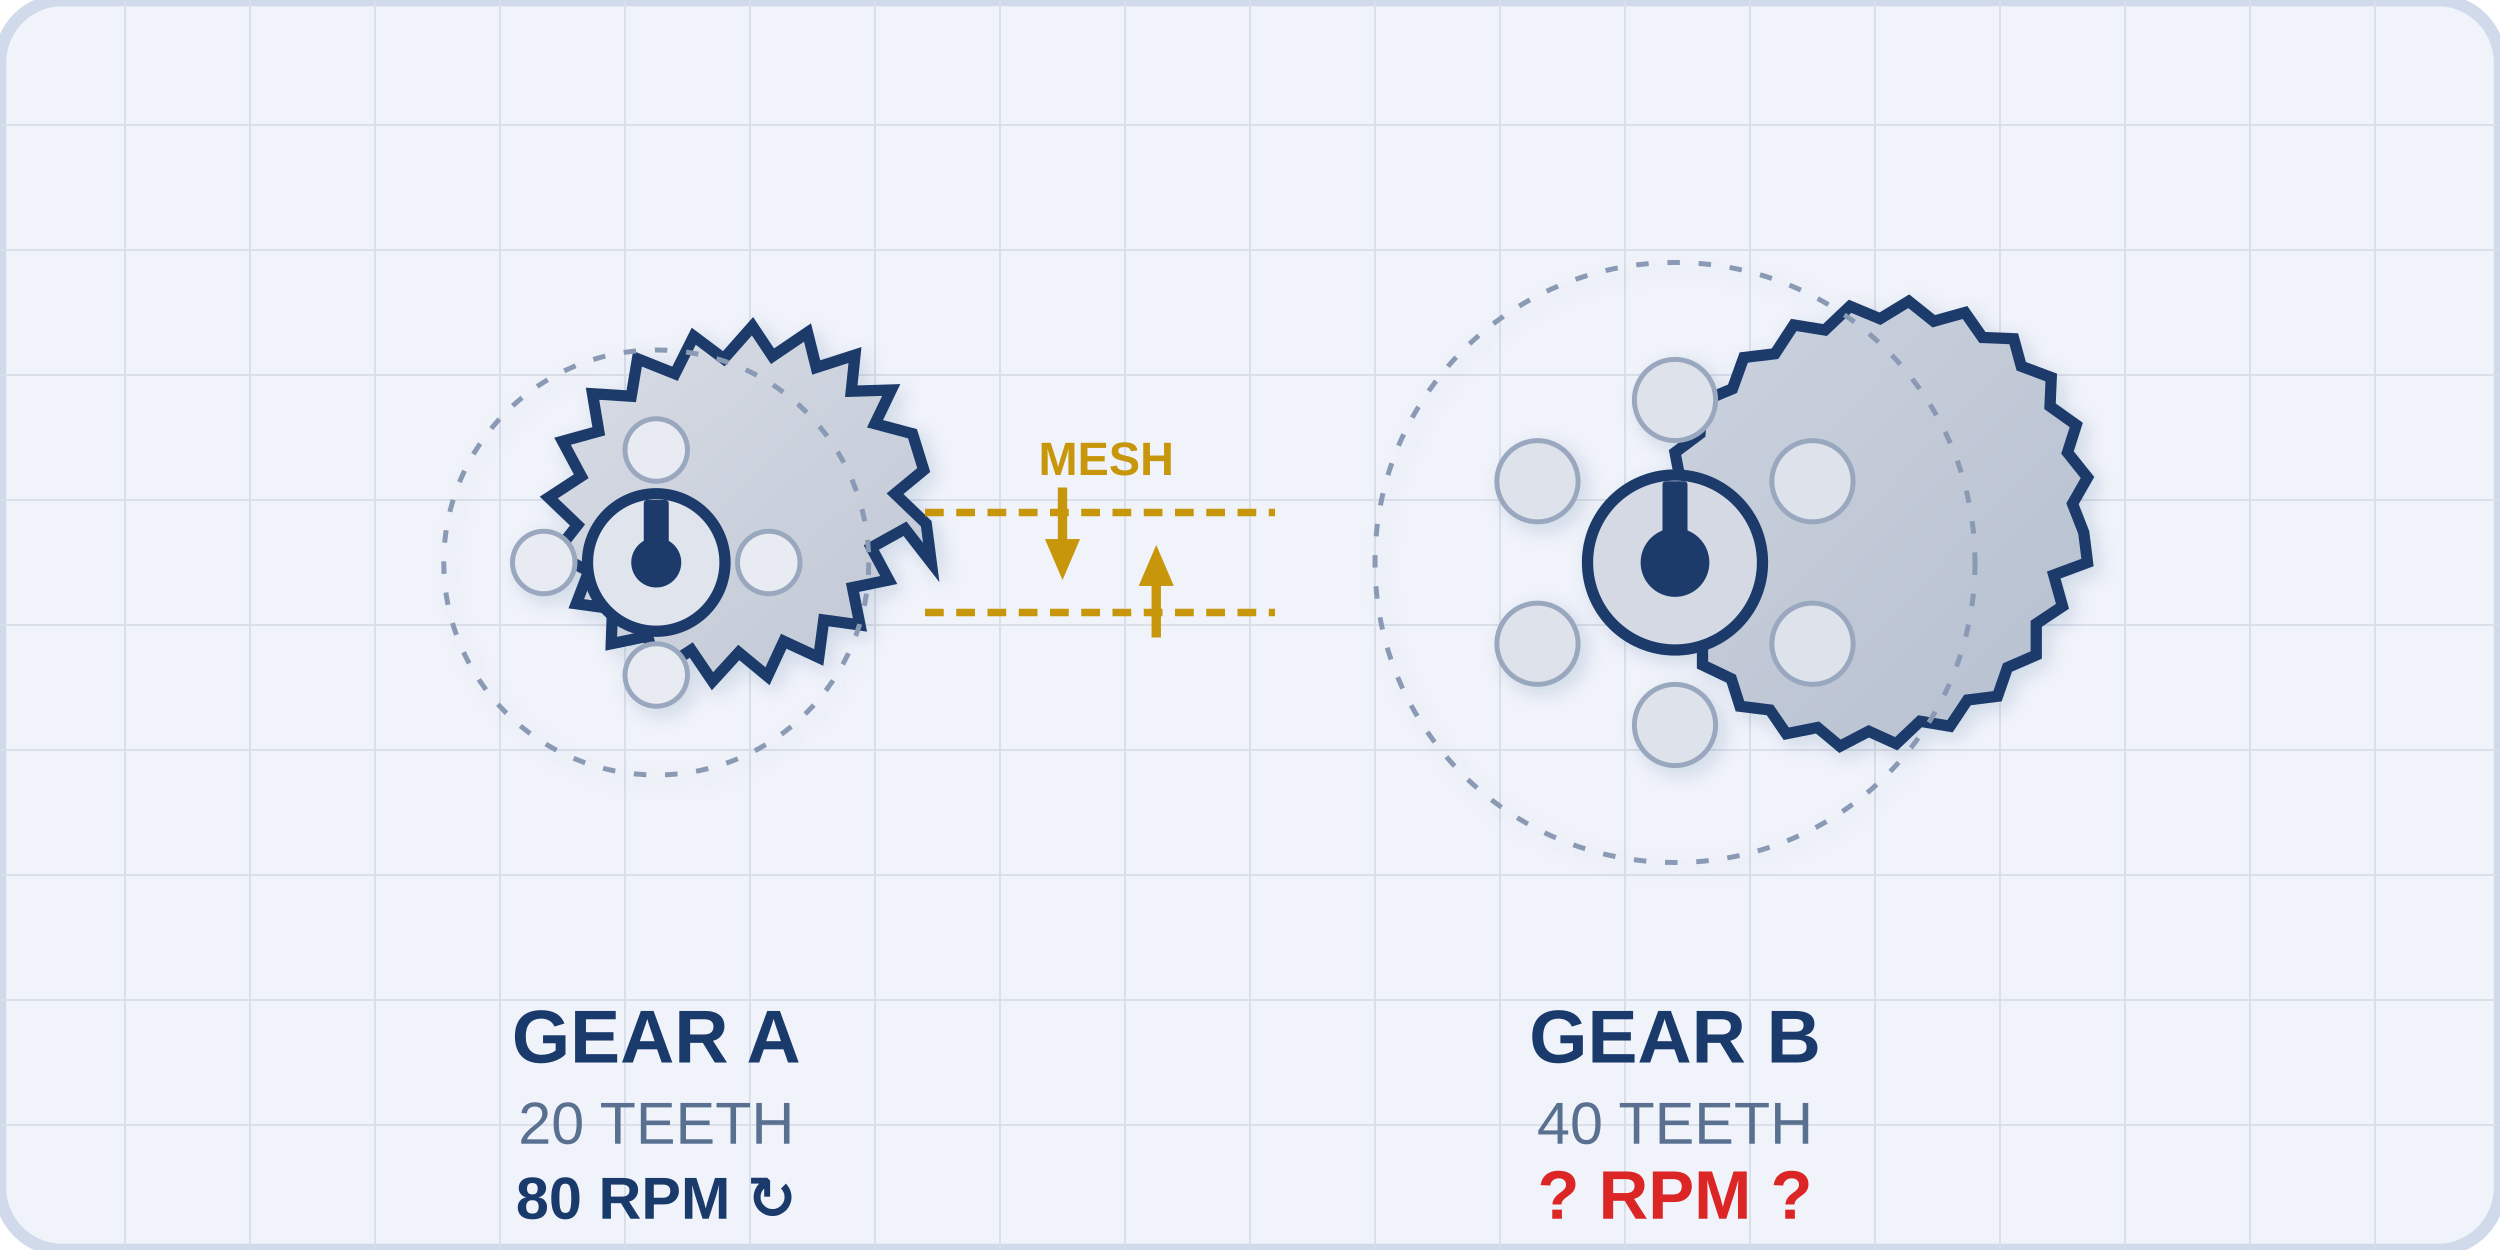
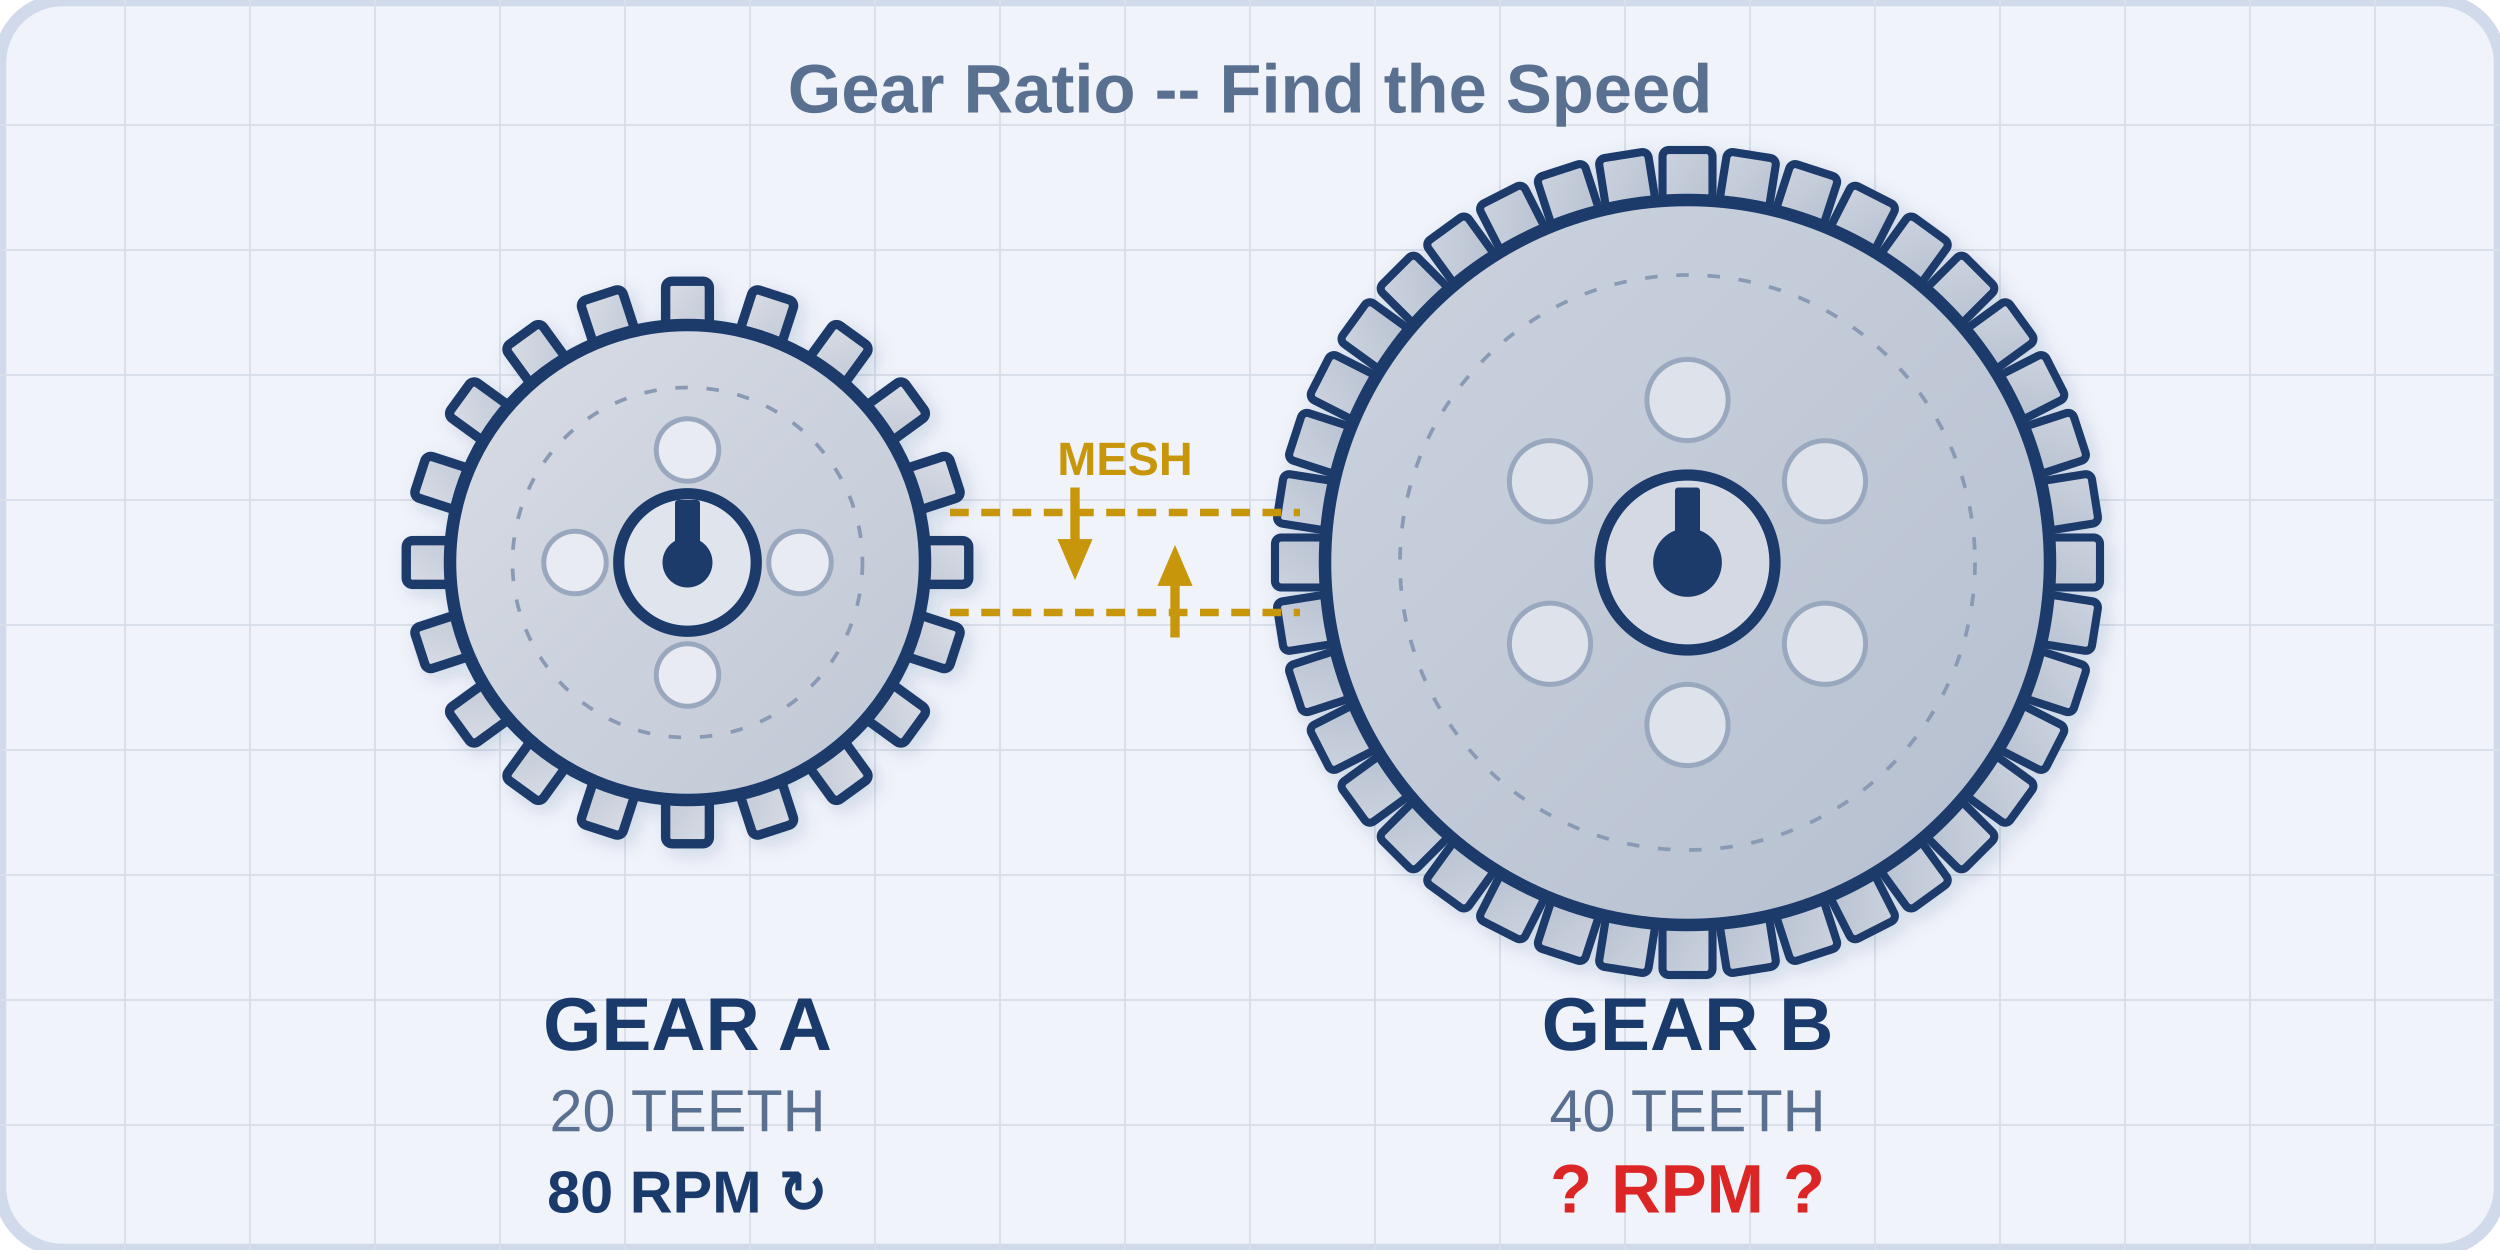
<svg xmlns="http://www.w3.org/2000/svg" width="400" height="200" viewBox="0 0 400 200">
  <defs>
    <linearGradient id="gearAFill" x1="0" y1="0" x2="1" y2="1">
      <stop offset="0%" stop-color="#d8dce5" />
      <stop offset="100%" stop-color="#c0c8d5" />
    </linearGradient>
    <linearGradient id="gearBFill" x1="0" y1="0" x2="1" y2="1">
      <stop offset="0%" stop-color="#cdd3df" />
      <stop offset="100%" stop-color="#b5bfcf" />
    </linearGradient>
    <filter id="gShadow" x="-5%" y="-5%" width="115%" height="115%">
      <feDropShadow dx="1" dy="1" stdDeviation="1.5" flood-color="#1a3a6b" flood-opacity="0.15" />
    </filter>
    <marker id="meshArr" viewBox="0 0 8 8" refX="4" refY="4" markerWidth="5" markerHeight="5" orient="auto">
      <path d="M0,1 L7,4 L0,7 Z" fill="#c8960a" />
    </marker>
  </defs>
  <style>
    @keyframes rotateCW { to { transform: rotate(360deg); } }
-     .gear-a { animation: rotateCW 4s linear infinite; transform-origin: 105px 90px; }
+     .gear-a { animation: rotateCW 4s linear infinite; transform-origin: 110px 90px; }
    text { font-family: Arial, sans-serif; }
  </style>
  <rect width="400" height="200" rx="10" fill="#f0f4fa" stroke="#d0daea" stroke-width="2" />
  <g stroke="#d8dfe8" stroke-width="0.3">
    <line x1="0" y1="20" x2="400" y2="20" />
    <line x1="0" y1="40" x2="400" y2="40" />
    <line x1="0" y1="60" x2="400" y2="60" />
    <line x1="0" y1="80" x2="400" y2="80" />
    <line x1="0" y1="100" x2="400" y2="100" />
    <line x1="0" y1="120" x2="400" y2="120" />
    <line x1="0" y1="140" x2="400" y2="140" />
    <line x1="0" y1="160" x2="400" y2="160" />
    <line x1="0" y1="180" x2="400" y2="180" />
    <line x1="20" y1="0" x2="20" y2="200" />
    <line x1="40" y1="0" x2="40" y2="200" />
    <line x1="60" y1="0" x2="60" y2="200" />
    <line x1="80" y1="0" x2="80" y2="200" />
    <line x1="100" y1="0" x2="100" y2="200" />
    <line x1="120" y1="0" x2="120" y2="200" />
    <line x1="140" y1="0" x2="140" y2="200" />
    <line x1="160" y1="0" x2="160" y2="200" />
    <line x1="180" y1="0" x2="180" y2="200" />
    <line x1="200" y1="0" x2="200" y2="200" />
    <line x1="220" y1="0" x2="220" y2="200" />
    <line x1="240" y1="0" x2="240" y2="200" />
    <line x1="260" y1="0" x2="260" y2="200" />
    <line x1="280" y1="0" x2="280" y2="200" />
    <line x1="300" y1="0" x2="300" y2="200" />
    <line x1="320" y1="0" x2="320" y2="200" />
    <line x1="340" y1="0" x2="340" y2="200" />
    <line x1="360" y1="0" x2="360" y2="200" />
    <line x1="380" y1="0" x2="380" y2="200" />
  </g>
+   <text x="200" y="18" text-anchor="middle" font-size="11" fill="#5a7090" font-weight="600">Gear Ratio -- Find the Speed</text>
  <g class="gear-a" filter="url(#gShadow)">
-     <path d="       M149,90 L148.2,83.8 L143.2,79 L147.8,75.2 L146,69.4 L140,67.8 L142.6,62.4       L136.2,62.6 L136.8,56.8 L130.6,58.8 L129.2,53.2 L123.6,57 L120.4,52.2       L115.8,57.4 L111,53.8 L108,59.8 L102,57.4 L101,63.4 L94.8,63 L95.8,69       L90,70.6 L93,76.2 L87.8,79.6 L92.4,84 L88.8,88.6 L94.2,91.4 L92.2,96.6       L98,97.4 L97.8,103 L103.6,101.8 L105.4,107.4 L110.6,104 L114,109 L118.2,104.4       L122.8,108.2 L125.4,102.6 L131,105.2 L131.8,99.2 L137.6,100 L136.4,94       L142.2,92.8 L139.4,87.6 L144.8,84.6 Z     " fill="url(#gearAFill)" stroke="#1a3a6b" stroke-width="1.8" />
-     <circle cx="105" cy="90" r="34" fill="none" stroke="#8a9ab5" stroke-width="0.8" stroke-dasharray="2,3" />
-     <circle cx="105" cy="72" r="5" fill="#e8ecf2" stroke="#9aa8bf" stroke-width="0.8" />
-     <circle cx="123" cy="90" r="5" fill="#e8ecf2" stroke="#9aa8bf" stroke-width="0.8" />
-     <circle cx="105" cy="108" r="5" fill="#e8ecf2" stroke="#9aa8bf" stroke-width="0.8" />
-     <circle cx="87" cy="90" r="5" fill="#e8ecf2" stroke="#9aa8bf" stroke-width="0.8" />
-     <circle cx="105" cy="90" r="11" fill="#e0e4ec" stroke="#1a3a6b" stroke-width="1.8" />
-     <rect x="103" y="80" width="4" height="10" fill="#1a3a6b" rx="0.5" />
-     <circle cx="105" cy="90" r="4" fill="#1a3a6b" />
+     <rect x="106.5" y="45" width="7" height="10" rx="1" fill="url(#gearAFill)" stroke="#1a3a6b" stroke-width="1.5" transform="rotate(0,110,90)" />
+     <rect x="106.5" y="45" width="7" height="10" rx="1" fill="url(#gearAFill)" stroke="#1a3a6b" stroke-width="1.5" transform="rotate(18,110,90)" />
+     <rect x="106.5" y="45" width="7" height="10" rx="1" fill="url(#gearAFill)" stroke="#1a3a6b" stroke-width="1.5" transform="rotate(36,110,90)" />
+     <rect x="106.5" y="45" width="7" height="10" rx="1" fill="url(#gearAFill)" stroke="#1a3a6b" stroke-width="1.5" transform="rotate(54,110,90)" />
+     <rect x="106.5" y="45" width="7" height="10" rx="1" fill="url(#gearAFill)" stroke="#1a3a6b" stroke-width="1.5" transform="rotate(72,110,90)" />
+     <rect x="106.5" y="45" width="7" height="10" rx="1" fill="url(#gearAFill)" stroke="#1a3a6b" stroke-width="1.5" transform="rotate(90,110,90)" />
+     <rect x="106.5" y="45" width="7" height="10" rx="1" fill="url(#gearAFill)" stroke="#1a3a6b" stroke-width="1.5" transform="rotate(108,110,90)" />
+     <rect x="106.5" y="45" width="7" height="10" rx="1" fill="url(#gearAFill)" stroke="#1a3a6b" stroke-width="1.5" transform="rotate(126,110,90)" />
+     <rect x="106.5" y="45" width="7" height="10" rx="1" fill="url(#gearAFill)" stroke="#1a3a6b" stroke-width="1.5" transform="rotate(144,110,90)" />
+     <rect x="106.5" y="45" width="7" height="10" rx="1" fill="url(#gearAFill)" stroke="#1a3a6b" stroke-width="1.5" transform="rotate(162,110,90)" />
+     <rect x="106.5" y="45" width="7" height="10" rx="1" fill="url(#gearAFill)" stroke="#1a3a6b" stroke-width="1.5" transform="rotate(180,110,90)" />
+     <rect x="106.5" y="45" width="7" height="10" rx="1" fill="url(#gearAFill)" stroke="#1a3a6b" stroke-width="1.5" transform="rotate(198,110,90)" />
+     <rect x="106.5" y="45" width="7" height="10" rx="1" fill="url(#gearAFill)" stroke="#1a3a6b" stroke-width="1.5" transform="rotate(216,110,90)" />
+     <rect x="106.5" y="45" width="7" height="10" rx="1" fill="url(#gearAFill)" stroke="#1a3a6b" stroke-width="1.5" transform="rotate(234,110,90)" />
+     <rect x="106.5" y="45" width="7" height="10" rx="1" fill="url(#gearAFill)" stroke="#1a3a6b" stroke-width="1.5" transform="rotate(252,110,90)" />
+     <rect x="106.5" y="45" width="7" height="10" rx="1" fill="url(#gearAFill)" stroke="#1a3a6b" stroke-width="1.5" transform="rotate(270,110,90)" />
+     <rect x="106.5" y="45" width="7" height="10" rx="1" fill="url(#gearAFill)" stroke="#1a3a6b" stroke-width="1.5" transform="rotate(288,110,90)" />
+     <rect x="106.5" y="45" width="7" height="10" rx="1" fill="url(#gearAFill)" stroke="#1a3a6b" stroke-width="1.5" transform="rotate(306,110,90)" />
+     <rect x="106.5" y="45" width="7" height="10" rx="1" fill="url(#gearAFill)" stroke="#1a3a6b" stroke-width="1.5" transform="rotate(324,110,90)" />
+     <rect x="106.5" y="45" width="7" height="10" rx="1" fill="url(#gearAFill)" stroke="#1a3a6b" stroke-width="1.5" transform="rotate(342,110,90)" />
+     <circle cx="110" cy="90" r="38" fill="url(#gearAFill)" stroke="#1a3a6b" stroke-width="2" />
+     <circle cx="110" cy="90" r="28" fill="none" stroke="#8a9ab5" stroke-width="0.6" stroke-dasharray="2,3" />
+     <circle cx="110" cy="72" r="5" fill="#e8ecf2" stroke="#9aa8bf" stroke-width="0.8" />
+     <circle cx="128" cy="90" r="5" fill="#e8ecf2" stroke="#9aa8bf" stroke-width="0.8" />
+     <circle cx="110" cy="108" r="5" fill="#e8ecf2" stroke="#9aa8bf" stroke-width="0.8" />
+     <circle cx="92" cy="90" r="5" fill="#e8ecf2" stroke="#9aa8bf" stroke-width="0.8" />
+     <circle cx="110" cy="90" r="11" fill="#e0e4ec" stroke="#1a3a6b" stroke-width="1.8" />
+     <rect x="108" y="80" width="4" height="10" fill="#1a3a6b" rx="0.5" />
+     <circle cx="110" cy="90" r="4" fill="#1a3a6b" />
  </g>
  <g filter="url(#gShadow)">
-     <path d="       M334,90 L333.4,85.2 L331.6,80.6 L334,76.4 L330.8,72.4 L332.2,68 L328,65       L328.2,60.4 L323.4,58.6 L322.2,54.2 L317.2,54 L314.4,50 L309.4,51.4       L305.4,48.2 L300.8,51 L296,49 L292,52.8 L287,52 L284,56.6 L279,57.2       L277.2,62.2 L272.4,64.2 L272,69.4 L268,72.4 L269,77.6 L266,81.4 L268.4,86.2       L266.6,90.6 L269.8,94.6 L268.4,99 L272.4,101.8 L272.4,106.4 L277,108.6       L278.4,113 L283.2,113.6 L285.8,117.4 L290.8,116.4 L294.4,119.4 L299,117       L303.4,119 L307.2,115.4 L312,116.2 L314.8,112 L319.6,111.4 L321.2,106.8       L325.8,104.8 L325.8,99.8 L330,97 L328.6,92 Z     " fill="url(#gearBFill)" stroke="#1a3a6b" stroke-width="1.8" />
-     <circle cx="268" cy="90" r="48" fill="none" stroke="#8a9ab5" stroke-width="0.8" stroke-dasharray="2,3" />
-     <circle cx="268" cy="64" r="6.5" fill="#dde2eb" stroke="#9aa8bf" stroke-width="0.8" />
-     <circle cx="290" cy="77" r="6.5" fill="#dde2eb" stroke="#9aa8bf" stroke-width="0.8" />
-     <circle cx="290" cy="103" r="6.5" fill="#dde2eb" stroke="#9aa8bf" stroke-width="0.8" />
-     <circle cx="268" cy="116" r="6.5" fill="#dde2eb" stroke="#9aa8bf" stroke-width="0.8" />
-     <circle cx="246" cy="103" r="6.5" fill="#dde2eb" stroke="#9aa8bf" stroke-width="0.8" />
-     <circle cx="246" cy="77" r="6.5" fill="#dde2eb" stroke="#9aa8bf" stroke-width="0.8" />
-     <circle cx="268" cy="90" r="14" fill="#d4d9e4" stroke="#1a3a6b" stroke-width="1.8" />
-     <rect x="266" y="77" width="4" height="13" fill="#1a3a6b" rx="0.5" />
-     <circle cx="268" cy="90" r="5.5" fill="#1a3a6b" />
+     <rect x="266" y="24" width="8" height="12" rx="1" fill="url(#gearBFill)" stroke="#1a3a6b" stroke-width="1.3" transform="rotate(0,270,90)" />
+     <rect x="266" y="24" width="8" height="12" rx="1" fill="url(#gearBFill)" stroke="#1a3a6b" stroke-width="1.3" transform="rotate(9,270,90)" />
+     <rect x="266" y="24" width="8" height="12" rx="1" fill="url(#gearBFill)" stroke="#1a3a6b" stroke-width="1.3" transform="rotate(18,270,90)" />
+     <rect x="266" y="24" width="8" height="12" rx="1" fill="url(#gearBFill)" stroke="#1a3a6b" stroke-width="1.3" transform="rotate(27,270,90)" />
+     <rect x="266" y="24" width="8" height="12" rx="1" fill="url(#gearBFill)" stroke="#1a3a6b" stroke-width="1.3" transform="rotate(36,270,90)" />
+     <rect x="266" y="24" width="8" height="12" rx="1" fill="url(#gearBFill)" stroke="#1a3a6b" stroke-width="1.3" transform="rotate(45,270,90)" />
+     <rect x="266" y="24" width="8" height="12" rx="1" fill="url(#gearBFill)" stroke="#1a3a6b" stroke-width="1.3" transform="rotate(54,270,90)" />
+     <rect x="266" y="24" width="8" height="12" rx="1" fill="url(#gearBFill)" stroke="#1a3a6b" stroke-width="1.3" transform="rotate(63,270,90)" />
+     <rect x="266" y="24" width="8" height="12" rx="1" fill="url(#gearBFill)" stroke="#1a3a6b" stroke-width="1.3" transform="rotate(72,270,90)" />
+     <rect x="266" y="24" width="8" height="12" rx="1" fill="url(#gearBFill)" stroke="#1a3a6b" stroke-width="1.3" transform="rotate(81,270,90)" />
+     <rect x="266" y="24" width="8" height="12" rx="1" fill="url(#gearBFill)" stroke="#1a3a6b" stroke-width="1.3" transform="rotate(90,270,90)" />
+     <rect x="266" y="24" width="8" height="12" rx="1" fill="url(#gearBFill)" stroke="#1a3a6b" stroke-width="1.3" transform="rotate(99,270,90)" />
+     <rect x="266" y="24" width="8" height="12" rx="1" fill="url(#gearBFill)" stroke="#1a3a6b" stroke-width="1.3" transform="rotate(108,270,90)" />
+     <rect x="266" y="24" width="8" height="12" rx="1" fill="url(#gearBFill)" stroke="#1a3a6b" stroke-width="1.3" transform="rotate(117,270,90)" />
+     <rect x="266" y="24" width="8" height="12" rx="1" fill="url(#gearBFill)" stroke="#1a3a6b" stroke-width="1.3" transform="rotate(126,270,90)" />
+     <rect x="266" y="24" width="8" height="12" rx="1" fill="url(#gearBFill)" stroke="#1a3a6b" stroke-width="1.3" transform="rotate(135,270,90)" />
+     <rect x="266" y="24" width="8" height="12" rx="1" fill="url(#gearBFill)" stroke="#1a3a6b" stroke-width="1.3" transform="rotate(144,270,90)" />
+     <rect x="266" y="24" width="8" height="12" rx="1" fill="url(#gearBFill)" stroke="#1a3a6b" stroke-width="1.3" transform="rotate(153,270,90)" />
+     <rect x="266" y="24" width="8" height="12" rx="1" fill="url(#gearBFill)" stroke="#1a3a6b" stroke-width="1.3" transform="rotate(162,270,90)" />
+     <rect x="266" y="24" width="8" height="12" rx="1" fill="url(#gearBFill)" stroke="#1a3a6b" stroke-width="1.3" transform="rotate(171,270,90)" />
+     <rect x="266" y="24" width="8" height="12" rx="1" fill="url(#gearBFill)" stroke="#1a3a6b" stroke-width="1.3" transform="rotate(180,270,90)" />
+     <rect x="266" y="24" width="8" height="12" rx="1" fill="url(#gearBFill)" stroke="#1a3a6b" stroke-width="1.3" transform="rotate(189,270,90)" />
+     <rect x="266" y="24" width="8" height="12" rx="1" fill="url(#gearBFill)" stroke="#1a3a6b" stroke-width="1.3" transform="rotate(198,270,90)" />
+     <rect x="266" y="24" width="8" height="12" rx="1" fill="url(#gearBFill)" stroke="#1a3a6b" stroke-width="1.3" transform="rotate(207,270,90)" />
+     <rect x="266" y="24" width="8" height="12" rx="1" fill="url(#gearBFill)" stroke="#1a3a6b" stroke-width="1.3" transform="rotate(216,270,90)" />
+     <rect x="266" y="24" width="8" height="12" rx="1" fill="url(#gearBFill)" stroke="#1a3a6b" stroke-width="1.3" transform="rotate(225,270,90)" />
+     <rect x="266" y="24" width="8" height="12" rx="1" fill="url(#gearBFill)" stroke="#1a3a6b" stroke-width="1.3" transform="rotate(234,270,90)" />
+     <rect x="266" y="24" width="8" height="12" rx="1" fill="url(#gearBFill)" stroke="#1a3a6b" stroke-width="1.3" transform="rotate(243,270,90)" />
+     <rect x="266" y="24" width="8" height="12" rx="1" fill="url(#gearBFill)" stroke="#1a3a6b" stroke-width="1.3" transform="rotate(252,270,90)" />
+     <rect x="266" y="24" width="8" height="12" rx="1" fill="url(#gearBFill)" stroke="#1a3a6b" stroke-width="1.3" transform="rotate(261,270,90)" />
+     <rect x="266" y="24" width="8" height="12" rx="1" fill="url(#gearBFill)" stroke="#1a3a6b" stroke-width="1.3" transform="rotate(270,270,90)" />
+     <rect x="266" y="24" width="8" height="12" rx="1" fill="url(#gearBFill)" stroke="#1a3a6b" stroke-width="1.3" transform="rotate(279,270,90)" />
+     <rect x="266" y="24" width="8" height="12" rx="1" fill="url(#gearBFill)" stroke="#1a3a6b" stroke-width="1.3" transform="rotate(288,270,90)" />
+     <rect x="266" y="24" width="8" height="12" rx="1" fill="url(#gearBFill)" stroke="#1a3a6b" stroke-width="1.3" transform="rotate(297,270,90)" />
+     <rect x="266" y="24" width="8" height="12" rx="1" fill="url(#gearBFill)" stroke="#1a3a6b" stroke-width="1.3" transform="rotate(306,270,90)" />
+     <rect x="266" y="24" width="8" height="12" rx="1" fill="url(#gearBFill)" stroke="#1a3a6b" stroke-width="1.3" transform="rotate(315,270,90)" />
+     <rect x="266" y="24" width="8" height="12" rx="1" fill="url(#gearBFill)" stroke="#1a3a6b" stroke-width="1.3" transform="rotate(324,270,90)" />
+     <rect x="266" y="24" width="8" height="12" rx="1" fill="url(#gearBFill)" stroke="#1a3a6b" stroke-width="1.3" transform="rotate(333,270,90)" />
+     <rect x="266" y="24" width="8" height="12" rx="1" fill="url(#gearBFill)" stroke="#1a3a6b" stroke-width="1.3" transform="rotate(342,270,90)" />
+     <rect x="266" y="24" width="8" height="12" rx="1" fill="url(#gearBFill)" stroke="#1a3a6b" stroke-width="1.3" transform="rotate(351,270,90)" />
+     <circle cx="270" cy="90" r="58" fill="url(#gearBFill)" stroke="#1a3a6b" stroke-width="2" />
+     <circle cx="270" cy="90" r="46" fill="none" stroke="#8a9ab5" stroke-width="0.6" stroke-dasharray="2,3" />
+     <circle cx="270" cy="64" r="6.5" fill="#dde2eb" stroke="#9aa8bf" stroke-width="0.8" />
+     <circle cx="292" cy="77" r="6.5" fill="#dde2eb" stroke="#9aa8bf" stroke-width="0.8" />
+     <circle cx="292" cy="103" r="6.5" fill="#dde2eb" stroke="#9aa8bf" stroke-width="0.8" />
+     <circle cx="270" cy="116" r="6.5" fill="#dde2eb" stroke="#9aa8bf" stroke-width="0.8" />
+     <circle cx="248" cy="103" r="6.5" fill="#dde2eb" stroke="#9aa8bf" stroke-width="0.8" />
+     <circle cx="248" cy="77" r="6.5" fill="#dde2eb" stroke="#9aa8bf" stroke-width="0.8" />
+     <circle cx="270" cy="90" r="14" fill="#d4d9e4" stroke="#1a3a6b" stroke-width="1.8" />
+     <rect x="268" y="78" width="4" height="12" fill="#1a3a6b" rx="0.5" />
+     <circle cx="270" cy="90" r="5.5" fill="#1a3a6b" />
  </g>
-   <line x1="148" y1="82" x2="204" y2="82" stroke="#c8960a" stroke-width="1.2" stroke-dasharray="3,2" />
-   <line x1="148" y1="98" x2="204" y2="98" stroke="#c8960a" stroke-width="1.2" stroke-dasharray="3,2" />
-   <line x1="170" y1="78" x2="170" y2="90" stroke="#c8960a" stroke-width="1.5" marker-end="url(#meshArr)" />
-   <line x1="185" y1="102" x2="185" y2="90" stroke="#c8960a" stroke-width="1.5" marker-end="url(#meshArr)" />
-   <text x="177" y="76" text-anchor="middle" font-size="7.5" fill="#c8960a" font-weight="600">MESH</text>
-   <text x="105" y="170" text-anchor="middle" font-size="12" font-weight="700" fill="#1a3a6b">GEAR A</text>
-   <text x="105" y="183" text-anchor="middle" font-size="9.5" fill="#5a7090">20 TEETH</text>
-   <text x="105" y="195" text-anchor="middle" font-size="9.5" font-weight="600" fill="#1a3a6b">80 RPM ↻</text>
-   <text x="268" y="170" text-anchor="middle" font-size="12" font-weight="700" fill="#1a3a6b">GEAR B</text>
-   <text x="268" y="183" text-anchor="middle" font-size="9.5" fill="#5a7090">40 TEETH</text>
-   <text x="268" y="195" text-anchor="middle" font-size="11" font-weight="700" fill="#dc2626">? RPM  ?</text>
+   <line x1="152" y1="82" x2="208" y2="82" stroke="#c8960a" stroke-width="1.2" stroke-dasharray="3,2" />
+   <line x1="152" y1="98" x2="208" y2="98" stroke="#c8960a" stroke-width="1.2" stroke-dasharray="3,2" />
+   <line x1="172" y1="78" x2="172" y2="90" stroke="#c8960a" stroke-width="1.5" marker-end="url(#meshArr)" />
+   <line x1="188" y1="102" x2="188" y2="90" stroke="#c8960a" stroke-width="1.5" marker-end="url(#meshArr)" />
+   <text x="180" y="76" text-anchor="middle" font-size="7.5" fill="#c8960a" font-weight="600">MESH</text>
+   <text x="110" y="168" text-anchor="middle" font-size="12" font-weight="700" fill="#1a3a6b">GEAR A</text>
+   <text x="110" y="181" text-anchor="middle" font-size="9.5" fill="#5a7090">20 TEETH</text>
+   <text x="110" y="194" text-anchor="middle" font-size="9.5" font-weight="600" fill="#1a3a6b">80 RPM ↻</text>
+   <text x="270" y="168" text-anchor="middle" font-size="12" font-weight="700" fill="#1a3a6b">GEAR B</text>
+   <text x="270" y="181" text-anchor="middle" font-size="9.5" fill="#5a7090">40 TEETH</text>
+   <text x="270" y="194" text-anchor="middle" font-size="11" font-weight="700" fill="#dc2626">? RPM  ?</text>
</svg>
